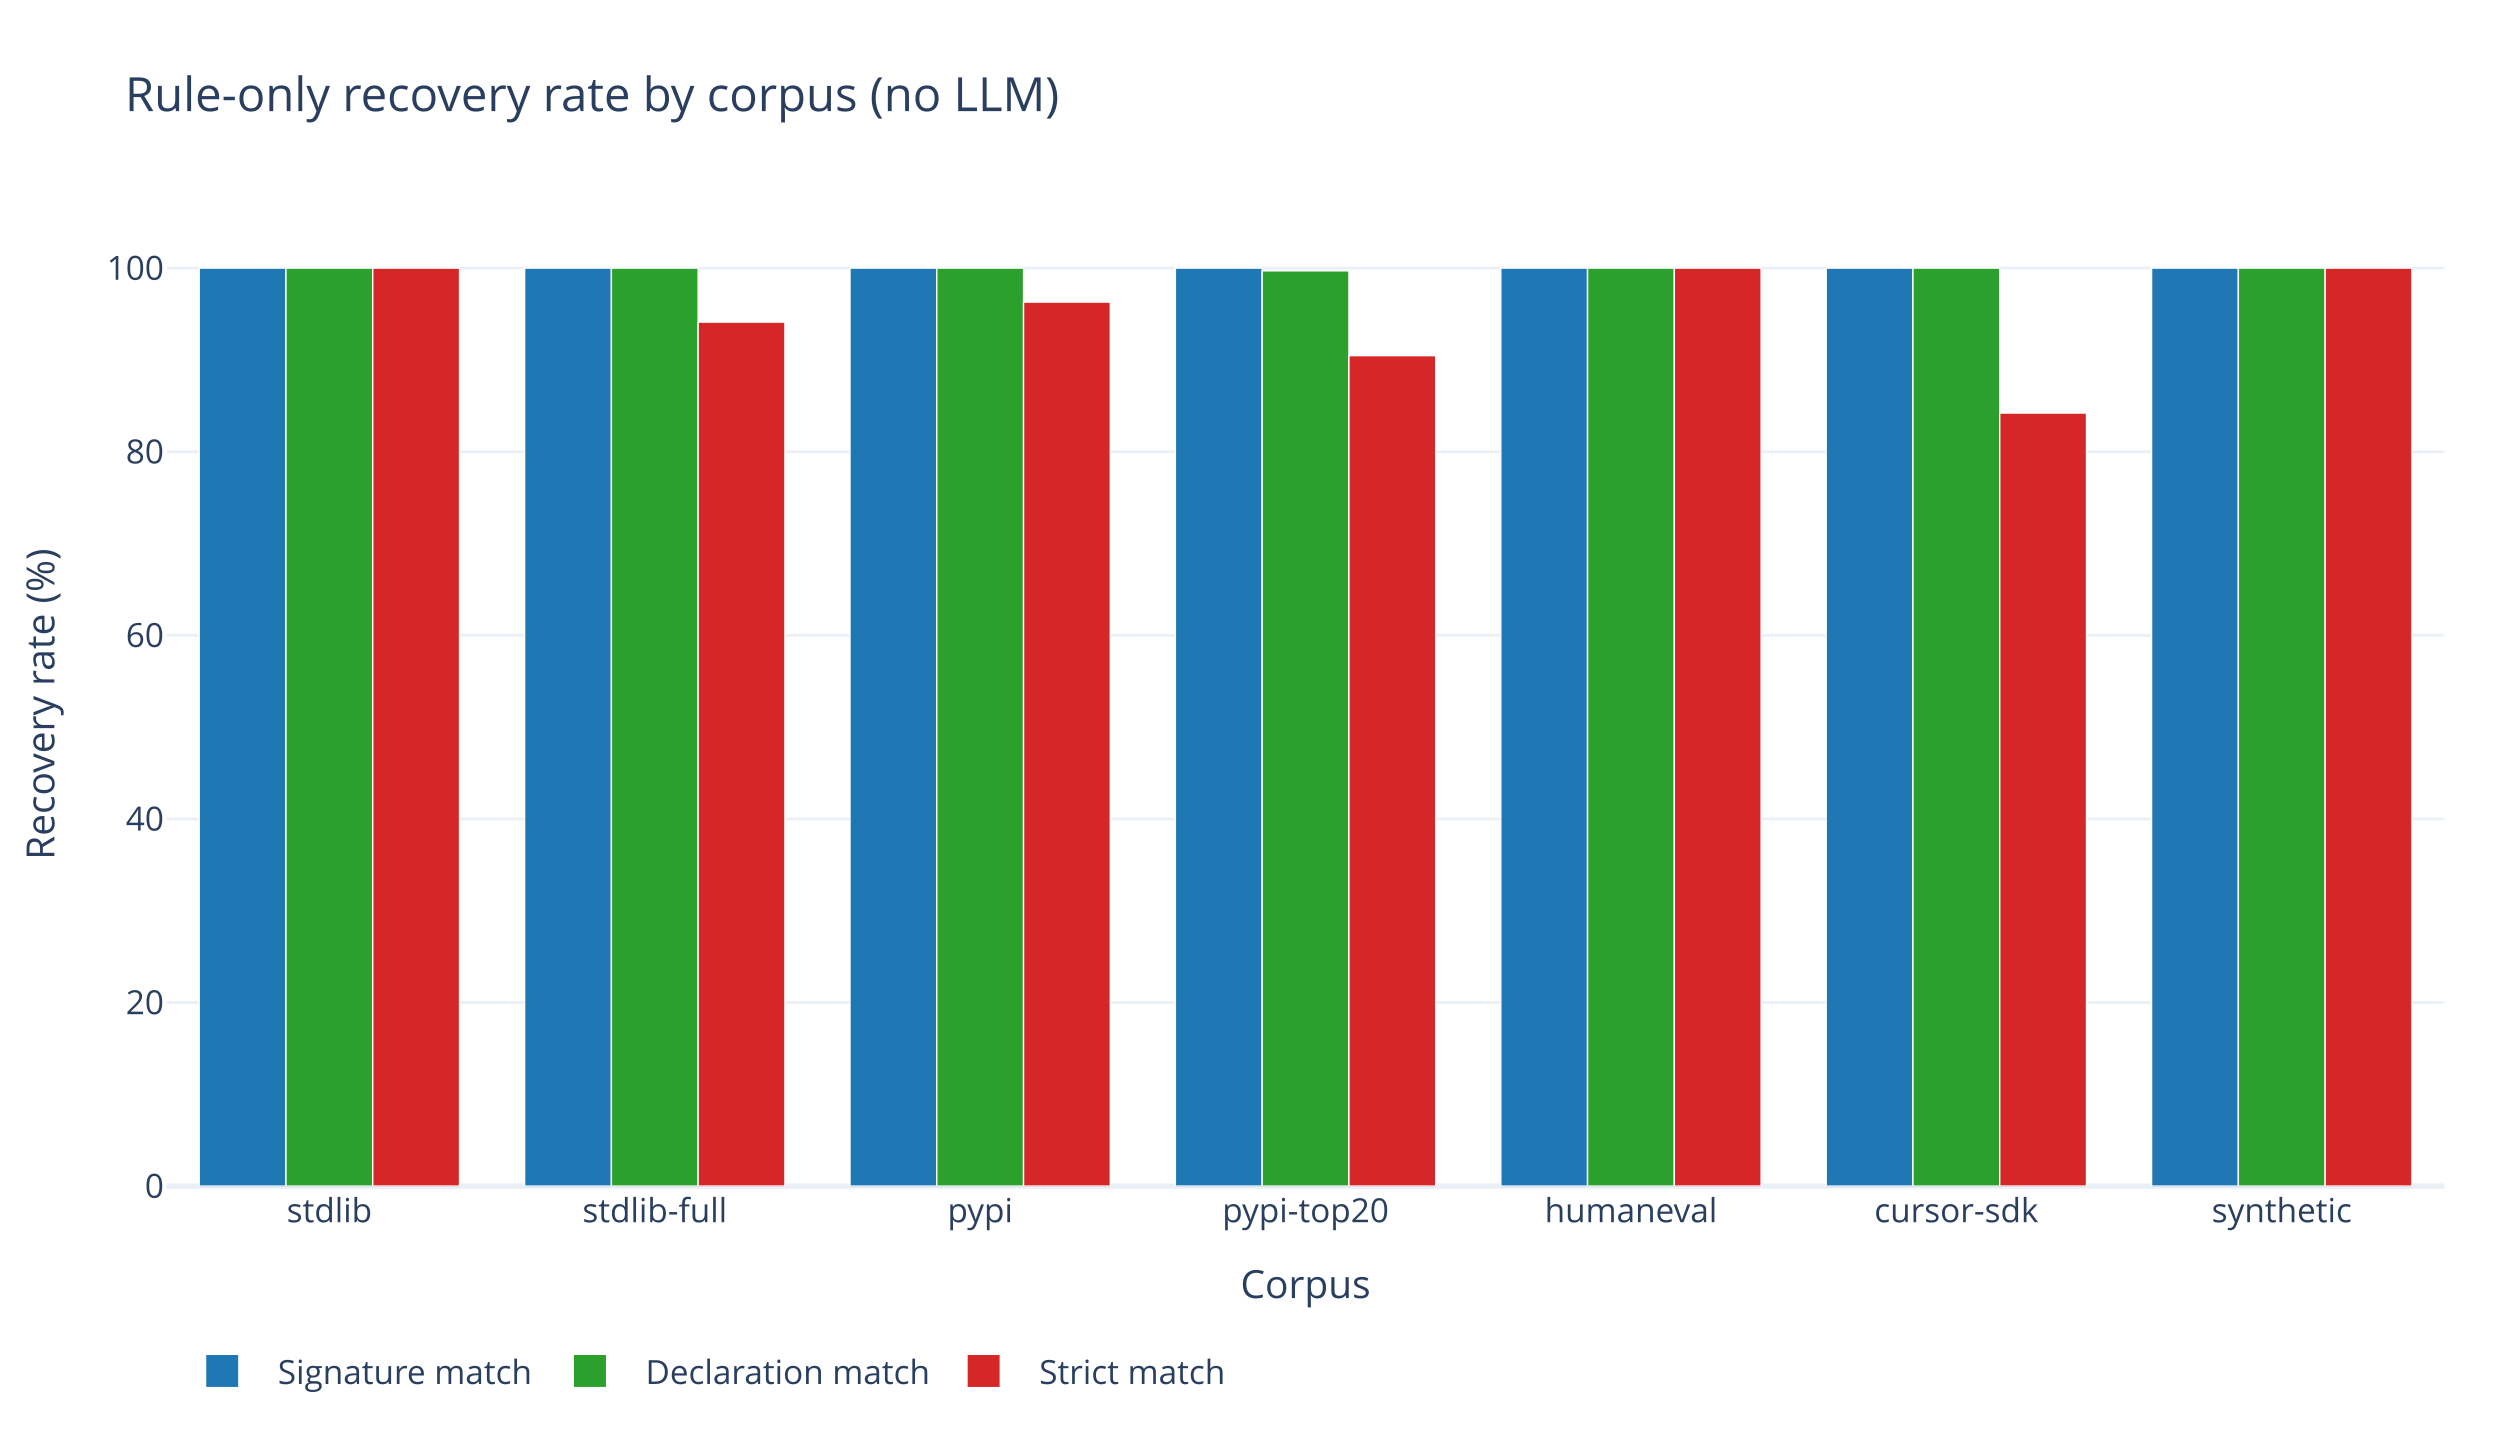
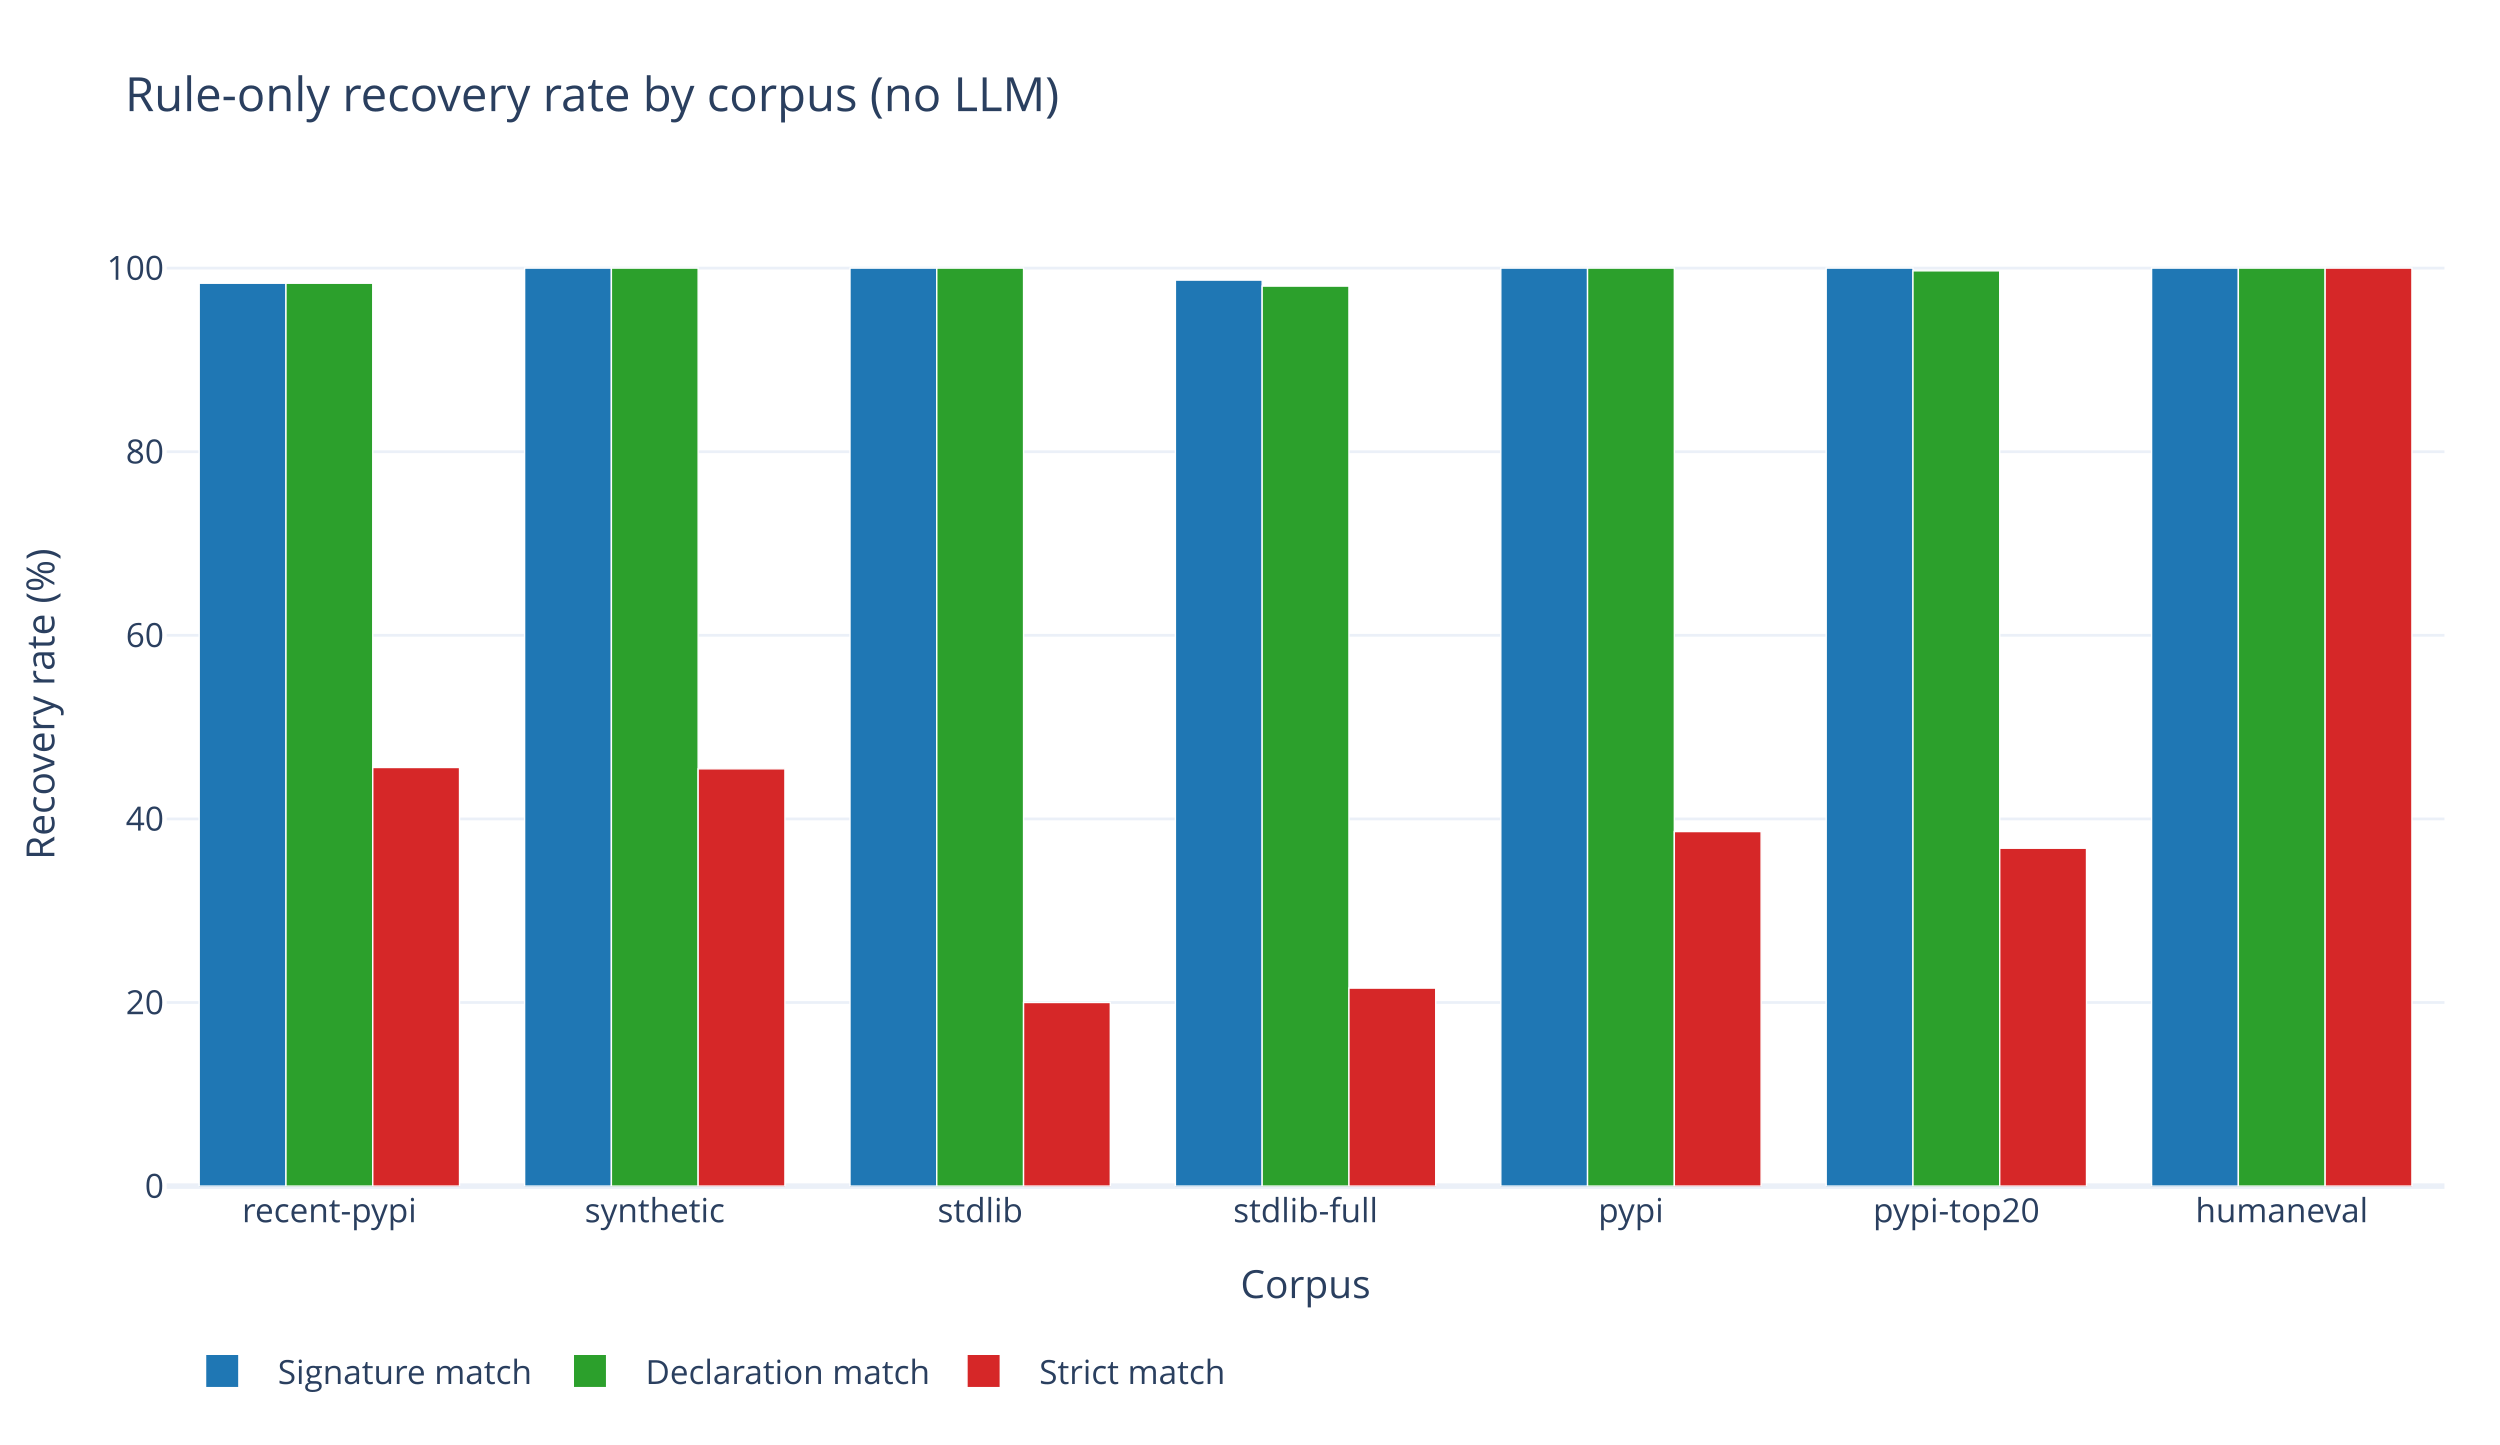
<svg xmlns="http://www.w3.org/2000/svg" class="main-svg" width="900" height="520" style="" viewBox="0 0 900 520">
  <rect x="0" y="0" width="900" height="520" style="fill: rgb(255, 255, 255); fill-opacity: 1;" />
  <defs id="svgid-935b01158164">
    <g class="clips">
      <clipPath id="svgid-1d72b704089a" class="plotclip">
        <rect width="820" height="347" />
      </clipPath>
      <clipPath class="axesclip" id="svgid-0afeaca3d79d">
        <rect x="60" y="0" width="820" height="520" />
      </clipPath>
      <clipPath class="axesclip" id="svgid-005ded4e91d3">
        <rect x="0" y="80" width="900" height="347" />
      </clipPath>
      <clipPath class="axesclip" id="svgid-46a0463554e4">
        <rect x="60" y="80" width="820" height="347" />
      </clipPath>
    </g>
    <g class="gradients" />
    <g class="patterns" />
  </defs>
  <g class="bglayer" />
  <g class="layer-below">
    <g class="imagelayer" />
    <g class="shapelayer" />
  </g>
  <g class="cartesianlayer">
    <g class="subplot xy">
      <g class="layer-subplot">
        <g class="shapelayer" />
        <g class="imagelayer" />
      </g>
      <g class="minor-gridlayer">
        <g class="x" />
        <g class="y" />
      </g>
      <g class="gridlayer">
        <g class="x" />
        <g class="y">
          <path class="ygrid crisp" transform="translate(0,360.9)" d="M60,0h820" style="stroke: rgb(235, 240, 248); stroke-opacity: 1; stroke-width: 1px;" />
          <path class="ygrid crisp" transform="translate(0,294.81)" d="M60,0h820" style="stroke: rgb(235, 240, 248); stroke-opacity: 1; stroke-width: 1px;" />
          <path class="ygrid crisp" transform="translate(0,228.71)" d="M60,0h820" style="stroke: rgb(235, 240, 248); stroke-opacity: 1; stroke-width: 1px;" />
          <path class="ygrid crisp" transform="translate(0,162.62)" d="M60,0h820" style="stroke: rgb(235, 240, 248); stroke-opacity: 1; stroke-width: 1px;" />
          <path class="ygrid crisp" transform="translate(0,96.52)" d="M60,0h820" style="stroke: rgb(235, 240, 248); stroke-opacity: 1; stroke-width: 1px;" />
        </g>
      </g>
      <g class="zerolinelayer">
        <path class="yzl zl crisp" transform="translate(0,427)" d="M60,0h820" style="stroke: rgb(235, 240, 248); stroke-opacity: 1; stroke-width: 2px;" />
      </g>
      <g class="layer-between">
        <g class="shapelayer" />
        <g class="imagelayer" />
      </g>
      <path class="xlines-below" />
      <path class="ylines-below" />
      <g class="overlines-below" />
      <g class="xaxislayer-below" />
      <g class="yaxislayer-below" />
      <g class="overaxes-below" />
      <g class="overplot">
        <g class="xy" transform="translate(60,80)" clip-path="url(#svgid-1d72b704089a)">
          <g class="barlayer mlayer">
            <g class="trace bars" style="opacity: 1;">
              <g class="points">
                <g class="point">
-                   <path d="M11.71,347V16.52H42.95V347Z" style="vector-effect: none; opacity: 1; stroke-width: 0.5px; fill: rgb(31, 119, 180); fill-opacity: 1; stroke: rgb(255, 255, 255); stroke-opacity: 1;" />
+                   <path d="M11.71,347V21.97H42.95V347Z" style="vector-effect: none; opacity: 1; stroke-width: 0.5px; fill: rgb(31, 119, 180); fill-opacity: 1; stroke: rgb(255, 255, 255); stroke-opacity: 1;" />
                </g>
                <g class="point">
                  <path d="M128.86,347V16.52H160.1V347Z" style="vector-effect: none; opacity: 1; stroke-width: 0.5px; fill: rgb(31, 119, 180); fill-opacity: 1; stroke: rgb(255, 255, 255); stroke-opacity: 1;" />
                </g>
                <g class="point">
                  <path d="M246,347V16.52H277.24V347Z" style="vector-effect: none; opacity: 1; stroke-width: 0.5px; fill: rgb(31, 119, 180); fill-opacity: 1; stroke: rgb(255, 255, 255); stroke-opacity: 1;" />
                </g>
                <g class="point">
-                   <path d="M363.14,347V16.52H394.38V347Z" style="vector-effect: none; opacity: 1; stroke-width: 0.5px; fill: rgb(31, 119, 180); fill-opacity: 1; stroke: rgb(255, 255, 255); stroke-opacity: 1;" />
+                   <path d="M363.14,347V20.84H394.38V347Z" style="vector-effect: none; opacity: 1; stroke-width: 0.5px; fill: rgb(31, 119, 180); fill-opacity: 1; stroke: rgb(255, 255, 255); stroke-opacity: 1;" />
                </g>
                <g class="point">
                  <path d="M480.29,347V16.52H511.52V347Z" style="vector-effect: none; opacity: 1; stroke-width: 0.5px; fill: rgb(31, 119, 180); fill-opacity: 1; stroke: rgb(255, 255, 255); stroke-opacity: 1;" />
                </g>
                <g class="point">
                  <path d="M597.43,347V16.52H628.67V347Z" style="vector-effect: none; opacity: 1; stroke-width: 0.5px; fill: rgb(31, 119, 180); fill-opacity: 1; stroke: rgb(255, 255, 255); stroke-opacity: 1;" />
                </g>
                <g class="point">
                  <path d="M714.57,347V16.52H745.81V347Z" style="vector-effect: none; opacity: 1; stroke-width: 0.5px; fill: rgb(31, 119, 180); fill-opacity: 1; stroke: rgb(255, 255, 255); stroke-opacity: 1;" />
                </g>
              </g>
            </g>
            <g class="trace bars" style="opacity: 1;">
              <g class="points">
                <g class="point">
-                   <path d="M42.95,347V16.52H74.19V347Z" style="vector-effect: none; opacity: 1; stroke-width: 0.5px; fill: rgb(44, 160, 44); fill-opacity: 1; stroke: rgb(255, 255, 255); stroke-opacity: 1;" />
+                   <path d="M42.95,347V21.97H74.19V347Z" style="vector-effect: none; opacity: 1; stroke-width: 0.5px; fill: rgb(44, 160, 44); fill-opacity: 1; stroke: rgb(255, 255, 255); stroke-opacity: 1;" />
                </g>
                <g class="point">
                  <path d="M160.1,347V16.52H191.33V347Z" style="vector-effect: none; opacity: 1; stroke-width: 0.5px; fill: rgb(44, 160, 44); fill-opacity: 1; stroke: rgb(255, 255, 255); stroke-opacity: 1;" />
                </g>
                <g class="point">
                  <path d="M277.24,347V16.52H308.48V347Z" style="vector-effect: none; opacity: 1; stroke-width: 0.5px; fill: rgb(44, 160, 44); fill-opacity: 1; stroke: rgb(255, 255, 255); stroke-opacity: 1;" />
                </g>
                <g class="point">
-                   <path d="M394.38,347V17.49H425.62V347Z" style="vector-effect: none; opacity: 1; stroke-width: 0.5px; fill: rgb(44, 160, 44); fill-opacity: 1; stroke: rgb(255, 255, 255); stroke-opacity: 1;" />
+                   <path d="M394.38,347V23H425.62V347Z" style="vector-effect: none; opacity: 1; stroke-width: 0.5px; fill: rgb(44, 160, 44); fill-opacity: 1; stroke: rgb(255, 255, 255); stroke-opacity: 1;" />
                </g>
                <g class="point">
                  <path d="M511.52,347V16.52H542.76V347Z" style="vector-effect: none; opacity: 1; stroke-width: 0.5px; fill: rgb(44, 160, 44); fill-opacity: 1; stroke: rgb(255, 255, 255); stroke-opacity: 1;" />
                </g>
                <g class="point">
-                   <path d="M628.67,347V16.52H659.9V347Z" style="vector-effect: none; opacity: 1; stroke-width: 0.5px; fill: rgb(44, 160, 44); fill-opacity: 1; stroke: rgb(255, 255, 255); stroke-opacity: 1;" />
+                   <path d="M628.67,347V17.49H659.9V347Z" style="vector-effect: none; opacity: 1; stroke-width: 0.5px; fill: rgb(44, 160, 44); fill-opacity: 1; stroke: rgb(255, 255, 255); stroke-opacity: 1;" />
                </g>
                <g class="point">
                  <path d="M745.81,347V16.52H777.05V347Z" style="vector-effect: none; opacity: 1; stroke-width: 0.5px; fill: rgb(44, 160, 44); fill-opacity: 1; stroke: rgb(255, 255, 255); stroke-opacity: 1;" />
                </g>
              </g>
            </g>
            <g class="trace bars" style="opacity: 1;">
              <g class="points">
                <g class="point">
-                   <path d="M74.19,347V16.52H105.43V347Z" style="vector-effect: none; opacity: 1; stroke-width: 0.5px; fill: rgb(214, 39, 40); fill-opacity: 1; stroke: rgb(255, 255, 255); stroke-opacity: 1;" />
-                 </g>
-                 <g class="point">
-                   <path d="M191.33,347V35.96H222.57V347Z" style="vector-effect: none; opacity: 1; stroke-width: 0.5px; fill: rgb(214, 39, 40); fill-opacity: 1; stroke: rgb(255, 255, 255); stroke-opacity: 1;" />
-                 </g>
-                 <g class="point">
-                   <path d="M308.48,347V28.76H339.71V347Z" style="vector-effect: none; opacity: 1; stroke-width: 0.5px; fill: rgb(214, 39, 40); fill-opacity: 1; stroke: rgb(255, 255, 255); stroke-opacity: 1;" />
-                 </g>
-                 <g class="point">
-                   <path d="M425.62,347V48.02H456.86V347Z" style="vector-effect: none; opacity: 1; stroke-width: 0.5px; fill: rgb(214, 39, 40); fill-opacity: 1; stroke: rgb(255, 255, 255); stroke-opacity: 1;" />
-                 </g>
-                 <g class="point">
-                   <path d="M542.76,347V16.52H574V347Z" style="vector-effect: none; opacity: 1; stroke-width: 0.5px; fill: rgb(214, 39, 40); fill-opacity: 1; stroke: rgb(255, 255, 255); stroke-opacity: 1;" />
-                 </g>
-                 <g class="point">
-                   <path d="M659.9,347V68.7H691.14V347Z" style="vector-effect: none; opacity: 1; stroke-width: 0.5px; fill: rgb(214, 39, 40); fill-opacity: 1; stroke: rgb(255, 255, 255); stroke-opacity: 1;" />
+                   <path d="M74.19,347V196.29H105.43V347Z" style="vector-effect: none; opacity: 1; stroke-width: 0.5px; fill: rgb(214, 39, 40); fill-opacity: 1; stroke: rgb(255, 255, 255); stroke-opacity: 1;" />
+                 </g>
+                 <g class="point">
+                   <path d="M191.33,347V196.78H222.57V347Z" style="vector-effect: none; opacity: 1; stroke-width: 0.5px; fill: rgb(214, 39, 40); fill-opacity: 1; stroke: rgb(255, 255, 255); stroke-opacity: 1;" />
+                 </g>
+                 <g class="point">
+                   <path d="M308.48,347V280.9H339.71V347Z" style="vector-effect: none; opacity: 1; stroke-width: 0.5px; fill: rgb(214, 39, 40); fill-opacity: 1; stroke: rgb(255, 255, 255); stroke-opacity: 1;" />
+                 </g>
+                 <g class="point">
+                   <path d="M425.62,347V275.72H456.86V347Z" style="vector-effect: none; opacity: 1; stroke-width: 0.5px; fill: rgb(214, 39, 40); fill-opacity: 1; stroke: rgb(255, 255, 255); stroke-opacity: 1;" />
+                 </g>
+                 <g class="point">
+                   <path d="M542.76,347V219.36H574V347Z" style="vector-effect: none; opacity: 1; stroke-width: 0.5px; fill: rgb(214, 39, 40); fill-opacity: 1; stroke: rgb(255, 255, 255); stroke-opacity: 1;" />
+                 </g>
+                 <g class="point">
+                   <path d="M659.9,347V225.37H691.14V347Z" style="vector-effect: none; opacity: 1; stroke-width: 0.5px; fill: rgb(214, 39, 40); fill-opacity: 1; stroke: rgb(255, 255, 255); stroke-opacity: 1;" />
                </g>
                <g class="point">
                  <path d="M777.05,347V16.52H808.29V347Z" style="vector-effect: none; opacity: 1; stroke-width: 0.5px; fill: rgb(214, 39, 40); fill-opacity: 1; stroke: rgb(255, 255, 255); stroke-opacity: 1;" />
                </g>
              </g>
            </g>
          </g>
        </g>
      </g>
      <g class="zerolinelayer-above" />
      <path class="xlines-above crisp" d="M0,0" style="fill: none;" />
      <path class="ylines-above crisp" d="M0,0" style="fill: none;" />
      <g class="overlines-above" />
      <g class="xaxislayer-above">
        <g class="xtick">
-           <text text-anchor="middle" x="0" y="440" transform="translate(118.57,0)" style="font-family: 'Open Sans', verdana, arial, sans-serif; font-size: 12px; fill: rgb(42, 63, 95); fill-opacity: 1; white-space: pre;">stdlib</text>
-         </g>
-         <g class="xtick">
-           <text text-anchor="middle" x="0" y="440" transform="translate(235.71,0)" style="font-family: 'Open Sans', verdana, arial, sans-serif; font-size: 12px; fill: rgb(42, 63, 95); fill-opacity: 1; white-space: pre;">stdlib-full</text>
-         </g>
-         <g class="xtick">
-           <text text-anchor="middle" x="0" y="440" transform="translate(352.86,0)" style="font-family: 'Open Sans', verdana, arial, sans-serif; font-size: 12px; fill: rgb(42, 63, 95); fill-opacity: 1; white-space: pre;">pypi</text>
-         </g>
-         <g class="xtick">
-           <text text-anchor="middle" x="0" y="440" transform="translate(470,0)" style="font-family: 'Open Sans', verdana, arial, sans-serif; font-size: 12px; fill: rgb(42, 63, 95); fill-opacity: 1; white-space: pre;">pypi-top20</text>
-         </g>
-         <g class="xtick">
-           <text text-anchor="middle" x="0" y="440" transform="translate(587.14,0)" style="font-family: 'Open Sans', verdana, arial, sans-serif; font-size: 12px; fill: rgb(42, 63, 95); fill-opacity: 1; white-space: pre;">humaneval</text>
-         </g>
-         <g class="xtick">
-           <text text-anchor="middle" x="0" y="440" transform="translate(704.29,0)" style="font-family: 'Open Sans', verdana, arial, sans-serif; font-size: 12px; fill: rgb(42, 63, 95); fill-opacity: 1; white-space: pre;">cursor-sdk</text>
-         </g>
-         <g class="xtick">
-           <text text-anchor="middle" x="0" y="440" transform="translate(821.43,0)" style="font-family: 'Open Sans', verdana, arial, sans-serif; font-size: 12px; fill: rgb(42, 63, 95); fill-opacity: 1; white-space: pre;">synthetic</text>
+           <text text-anchor="middle" x="0" y="440" transform="translate(118.57,0)" style="font-family: 'Open Sans', verdana, arial, sans-serif; font-size: 12px; fill: rgb(42, 63, 95); fill-opacity: 1; white-space: pre;">recent-pypi</text>
+         </g>
+         <g class="xtick">
+           <text text-anchor="middle" x="0" y="440" transform="translate(235.71,0)" style="font-family: 'Open Sans', verdana, arial, sans-serif; font-size: 12px; fill: rgb(42, 63, 95); fill-opacity: 1; white-space: pre;">synthetic</text>
+         </g>
+         <g class="xtick">
+           <text text-anchor="middle" x="0" y="440" transform="translate(352.86,0)" style="font-family: 'Open Sans', verdana, arial, sans-serif; font-size: 12px; fill: rgb(42, 63, 95); fill-opacity: 1; white-space: pre;">stdlib</text>
+         </g>
+         <g class="xtick">
+           <text text-anchor="middle" x="0" y="440" transform="translate(470,0)" style="font-family: 'Open Sans', verdana, arial, sans-serif; font-size: 12px; fill: rgb(42, 63, 95); fill-opacity: 1; white-space: pre;">stdlib-full</text>
+         </g>
+         <g class="xtick">
+           <text text-anchor="middle" x="0" y="440" transform="translate(587.14,0)" style="font-family: 'Open Sans', verdana, arial, sans-serif; font-size: 12px; fill: rgb(42, 63, 95); fill-opacity: 1; white-space: pre;">pypi</text>
+         </g>
+         <g class="xtick">
+           <text text-anchor="middle" x="0" y="440" transform="translate(704.29,0)" style="font-family: 'Open Sans', verdana, arial, sans-serif; font-size: 12px; fill: rgb(42, 63, 95); fill-opacity: 1; white-space: pre;">pypi-top20</text>
+         </g>
+         <g class="xtick">
+           <text text-anchor="middle" x="0" y="440" transform="translate(821.43,0)" style="font-family: 'Open Sans', verdana, arial, sans-serif; font-size: 12px; fill: rgb(42, 63, 95); fill-opacity: 1; white-space: pre;">humaneval</text>
        </g>
      </g>
      <g class="yaxislayer-above">
        <g class="ytick">
          <text text-anchor="end" x="59" y="4.2" transform="translate(0,427)" style="font-family: 'Open Sans', verdana, arial, sans-serif; font-size: 12px; fill: rgb(42, 63, 95); fill-opacity: 1; white-space: pre;">0</text>
        </g>
        <g class="ytick">
          <text text-anchor="end" x="59" y="4.2" style="font-family: 'Open Sans', verdana, arial, sans-serif; font-size: 12px; fill: rgb(42, 63, 95); fill-opacity: 1; white-space: pre;" transform="translate(0,360.9)">20</text>
        </g>
        <g class="ytick">
          <text text-anchor="end" x="59" y="4.2" style="font-family: 'Open Sans', verdana, arial, sans-serif; font-size: 12px; fill: rgb(42, 63, 95); fill-opacity: 1; white-space: pre;" transform="translate(0,294.81)">40</text>
        </g>
        <g class="ytick">
          <text text-anchor="end" x="59" y="4.2" style="font-family: 'Open Sans', verdana, arial, sans-serif; font-size: 12px; fill: rgb(42, 63, 95); fill-opacity: 1; white-space: pre;" transform="translate(0,228.71)">60</text>
        </g>
        <g class="ytick">
          <text text-anchor="end" x="59" y="4.2" style="font-family: 'Open Sans', verdana, arial, sans-serif; font-size: 12px; fill: rgb(42, 63, 95); fill-opacity: 1; white-space: pre;" transform="translate(0,162.62)">80</text>
        </g>
        <g class="ytick">
          <text text-anchor="end" x="59" y="4.2" style="font-family: 'Open Sans', verdana, arial, sans-serif; font-size: 12px; fill: rgb(42, 63, 95); fill-opacity: 1; white-space: pre;" transform="translate(0,96.52)">100</text>
        </g>
      </g>
      <g class="overaxes-above" />
    </g>
  </g>
  <g class="polarlayer" />
  <g class="smithlayer" />
  <g class="ternarylayer" />
  <g class="geolayer" />
  <g class="funnelarealayer" />
  <g class="pielayer" />
  <g class="iciclelayer" />
  <g class="treemaplayer" />
  <g class="sunburstlayer" />
  <g class="glimages" />
  <defs id="svgid-5f7927a7e86a">
    <g class="clips" />
    <clipPath id="svgid-3ed71cb9b10b">
      <rect width="383" height="29" x="0" y="0" />
    </clipPath>
  </defs>
  <g class="layer-above">
    <g class="imagelayer" />
    <g class="shapelayer" />
  </g>
  <g class="infolayer">
    <g class="legend" pointer-events="all" transform="translate(60,479.05)">
      <rect class="bg" shape-rendering="crispEdges" style="stroke: rgb(68, 68, 68); stroke-opacity: 1; fill: rgb(255, 255, 255); fill-opacity: 1; stroke-width: 0px;" width="383" height="29" x="0" y="0" />
      <g class="scrollbox" transform="" clip-path="url(#svgid-3ed71cb9b10b)">
        <g class="groups">
          <g class="traces" transform="translate(0,14.5)" style="opacity: 1;">
            <text class="legendtext" text-anchor="start" x="40" y="4.68" style="font-family: 'Open Sans', verdana, arial, sans-serif; font-size: 12px; fill: rgb(42, 63, 95); fill-opacity: 1; white-space: pre;">Signature match</text>
            <g class="layers" style="opacity: 1;">
              <g class="legendfill" />
              <g class="legendlines" />
              <g class="legendsymbols">
                <g class="legendpoints">
                  <path class="legendundefined" d="M6,6H-6V-6H6Z" transform="translate(20,0)" style="stroke-width: 0.5px; fill: rgb(31, 119, 180); fill-opacity: 1; stroke: rgb(255, 255, 255); stroke-opacity: 1;" />
                </g>
              </g>
            </g>
            <rect class="legendtoggle" x="0" y="-9.5" width="129.891" height="19" style="fill: rgb(0, 0, 0); fill-opacity: 0;" />
          </g>
          <g class="traces" transform="translate(132.3906,14.5)" style="opacity: 1;">
            <text class="legendtext" text-anchor="start" x="40" y="4.68" style="font-family: 'Open Sans', verdana, arial, sans-serif; font-size: 12px; fill: rgb(42, 63, 95); fill-opacity: 1; white-space: pre;">Declaration match</text>
            <g class="layers" style="opacity: 1;">
              <g class="legendfill" />
              <g class="legendlines" />
              <g class="legendsymbols">
                <g class="legendpoints">
                  <path class="legendundefined" d="M6,6H-6V-6H6Z" transform="translate(20,0)" style="stroke-width: 0.5px; fill: rgb(44, 160, 44); fill-opacity: 1; stroke: rgb(255, 255, 255); stroke-opacity: 1;" />
                </g>
              </g>
            </g>
            <rect class="legendtoggle" x="0" y="-9.5" width="139.219" height="19" style="fill: rgb(0, 0, 0); fill-opacity: 0;" />
          </g>
          <g class="traces" transform="translate(274.1094,14.5)" style="opacity: 1;">
            <text class="legendtext" text-anchor="start" x="40" y="4.68" style="font-family: 'Open Sans', verdana, arial, sans-serif; font-size: 12px; fill: rgb(42, 63, 95); fill-opacity: 1; white-space: pre;">Strict match</text>
            <g class="layers" style="opacity: 1;">
              <g class="legendfill" />
              <g class="legendlines" />
              <g class="legendsymbols">
                <g class="legendpoints">
                  <path class="legendundefined" d="M6,6H-6V-6H6Z" transform="translate(20,0)" style="stroke-width: 0.5px; fill: rgb(214, 39, 40); fill-opacity: 1; stroke: rgb(255, 255, 255); stroke-opacity: 1;" />
                </g>
              </g>
            </g>
            <rect class="legendtoggle" x="0" y="-9.5" width="105.859" height="19" style="fill: rgb(0, 0, 0); fill-opacity: 0;" />
          </g>
        </g>
      </g>
      <rect class="scrollbar" rx="20" ry="3" width="0" height="0" style="fill: rgb(128, 139, 164); fill-opacity: 1;" x="0" y="0" />
    </g>
    <g class="g-gtitle">
      <text class="gtitle" x="45" y="40" text-anchor="start" dy="0em" style="opacity: 1; font-family: 'Open Sans', verdana, arial, sans-serif; font-size: 17px; fill: rgb(42, 63, 95); fill-opacity: 1; white-space: pre;">Rule-only recovery rate by corpus (no LLM)</text>
    </g>
    <g class="g-xtitle">
      <text class="xtitle" x="470" y="467.3" text-anchor="middle" style="opacity: 1; font-family: 'Open Sans', verdana, arial, sans-serif; font-size: 14px; fill: rgb(42, 63, 95); fill-opacity: 1; white-space: pre;">Corpus</text>
    </g>
    <g class="g-ytitle">
      <text class="ytitle" transform="rotate(-90,19.56875,253.5)" x="19.569" y="253.5" text-anchor="middle" style="opacity: 1; font-family: 'Open Sans', verdana, arial, sans-serif; font-size: 14px; fill: rgb(42, 63, 95); fill-opacity: 1; white-space: pre;">Recovery rate (%)</text>
    </g>
  </g>
</svg>
